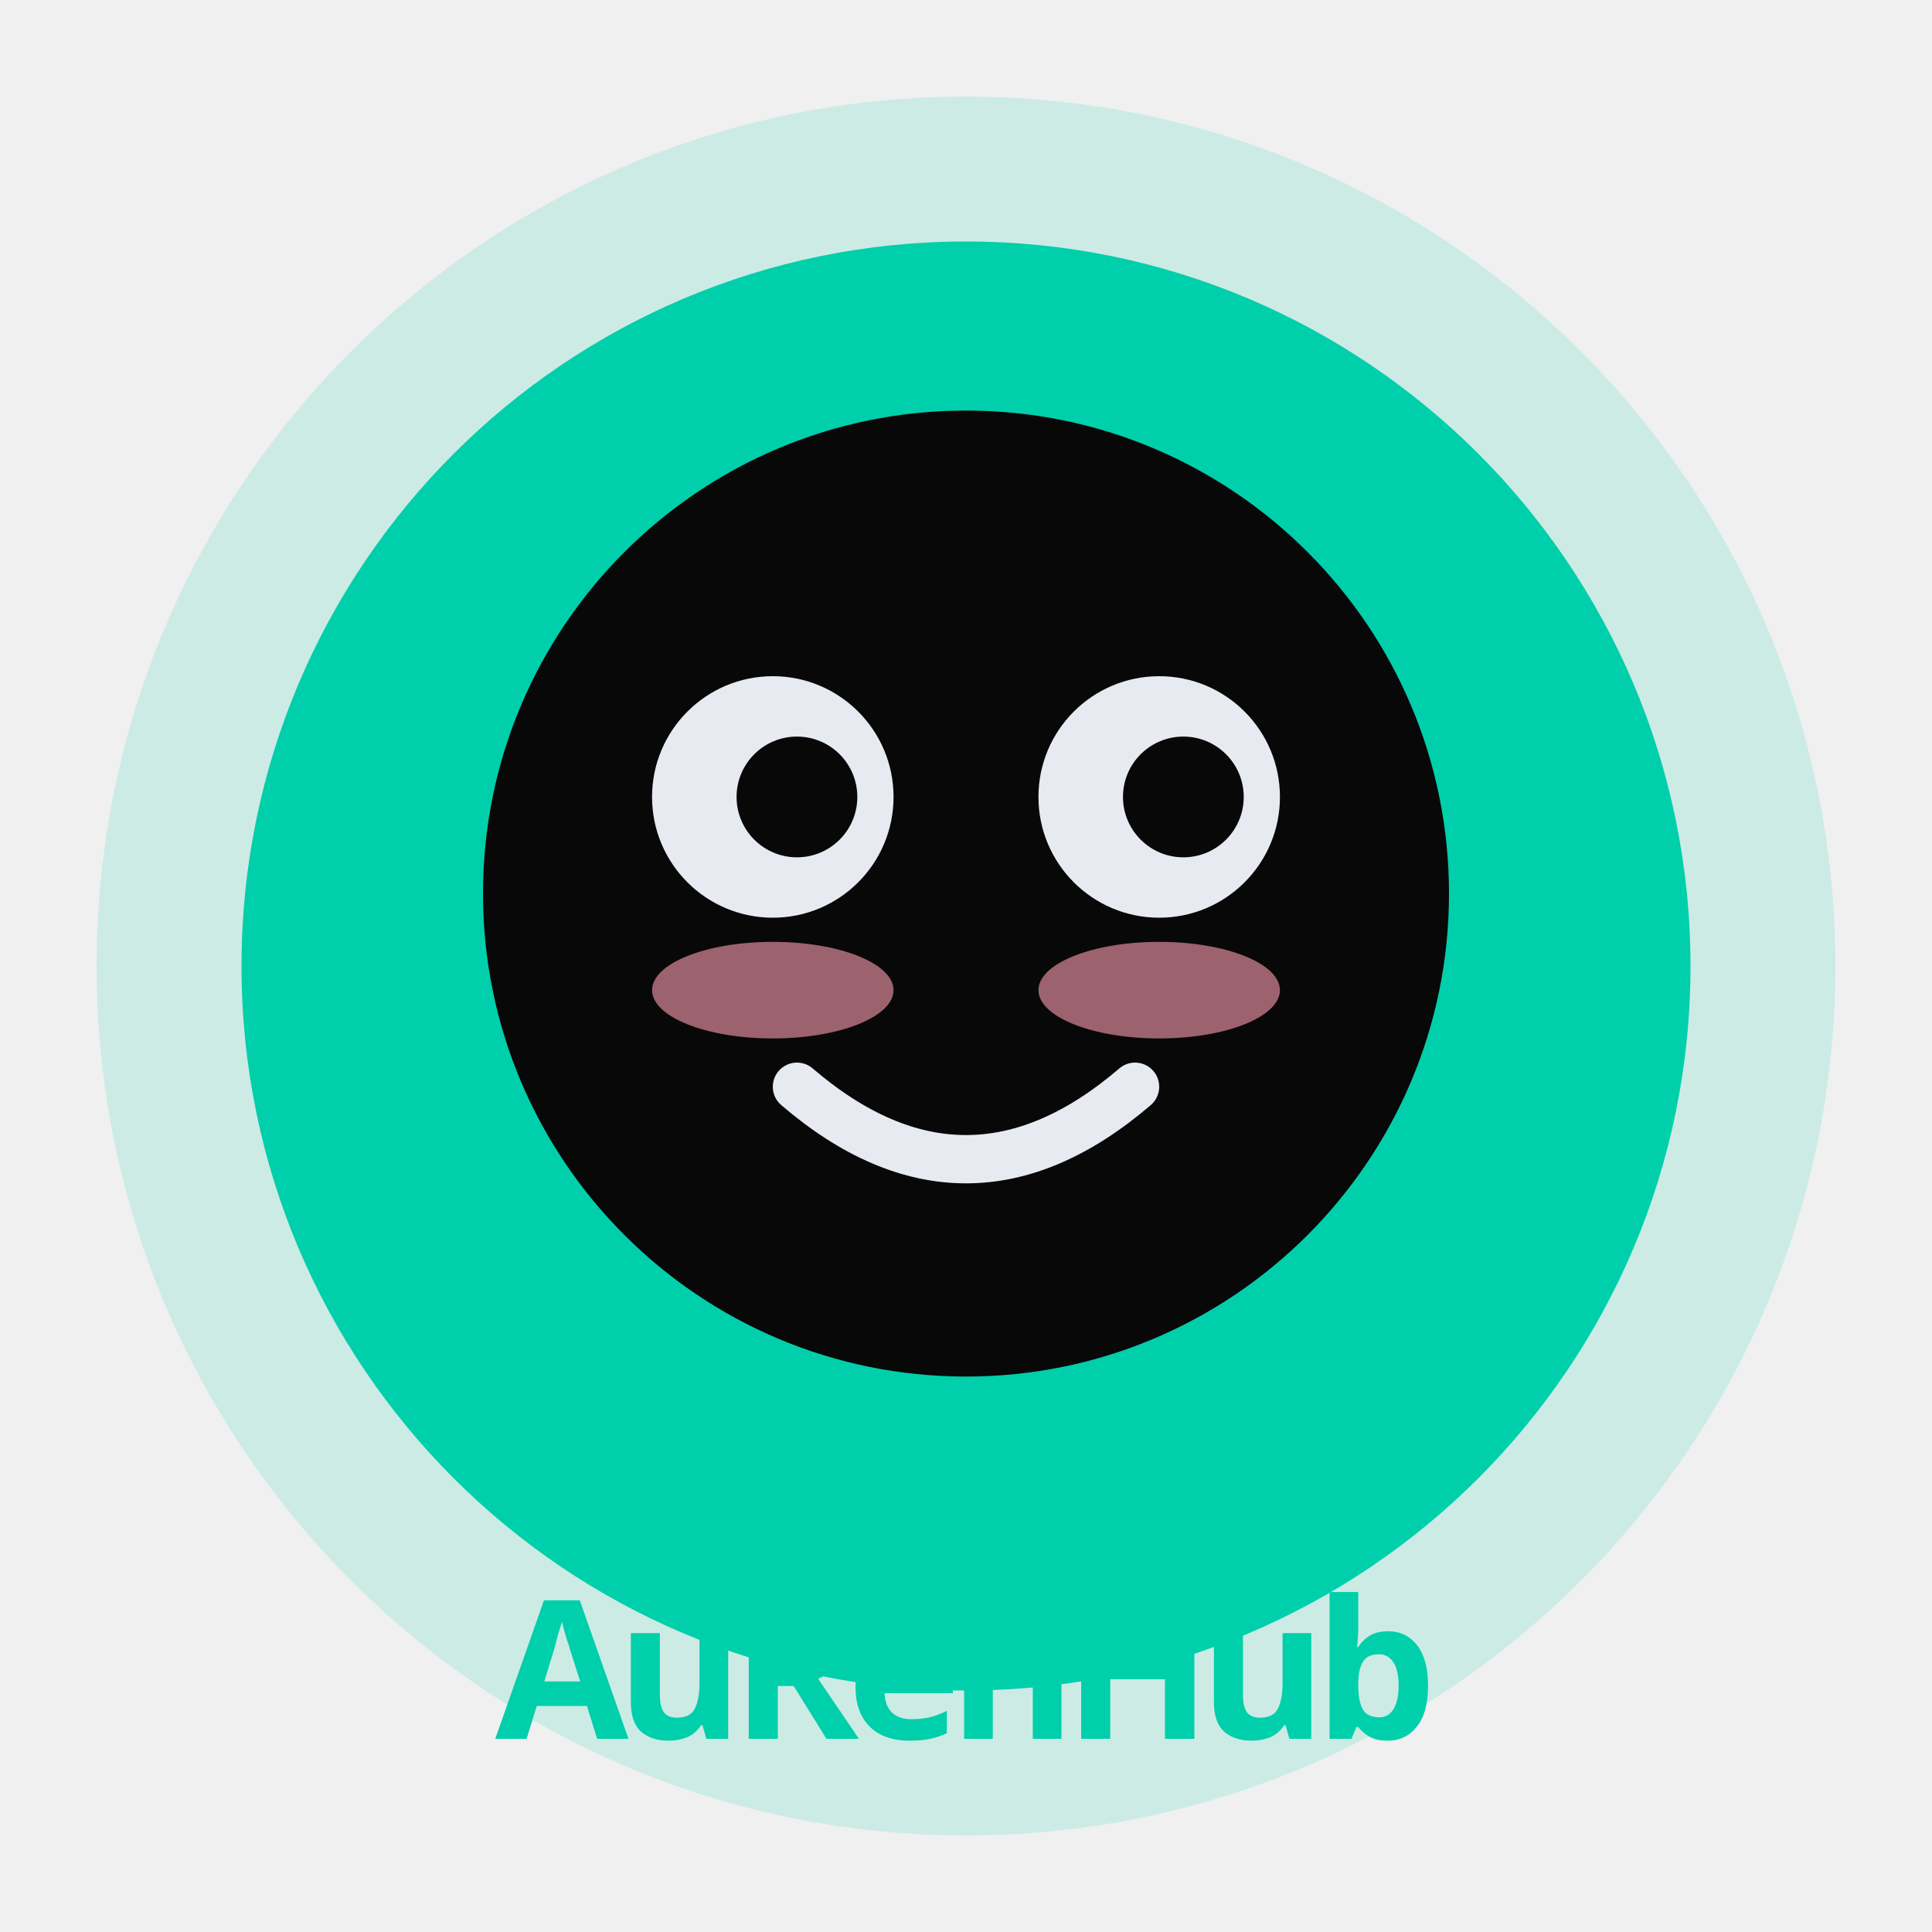
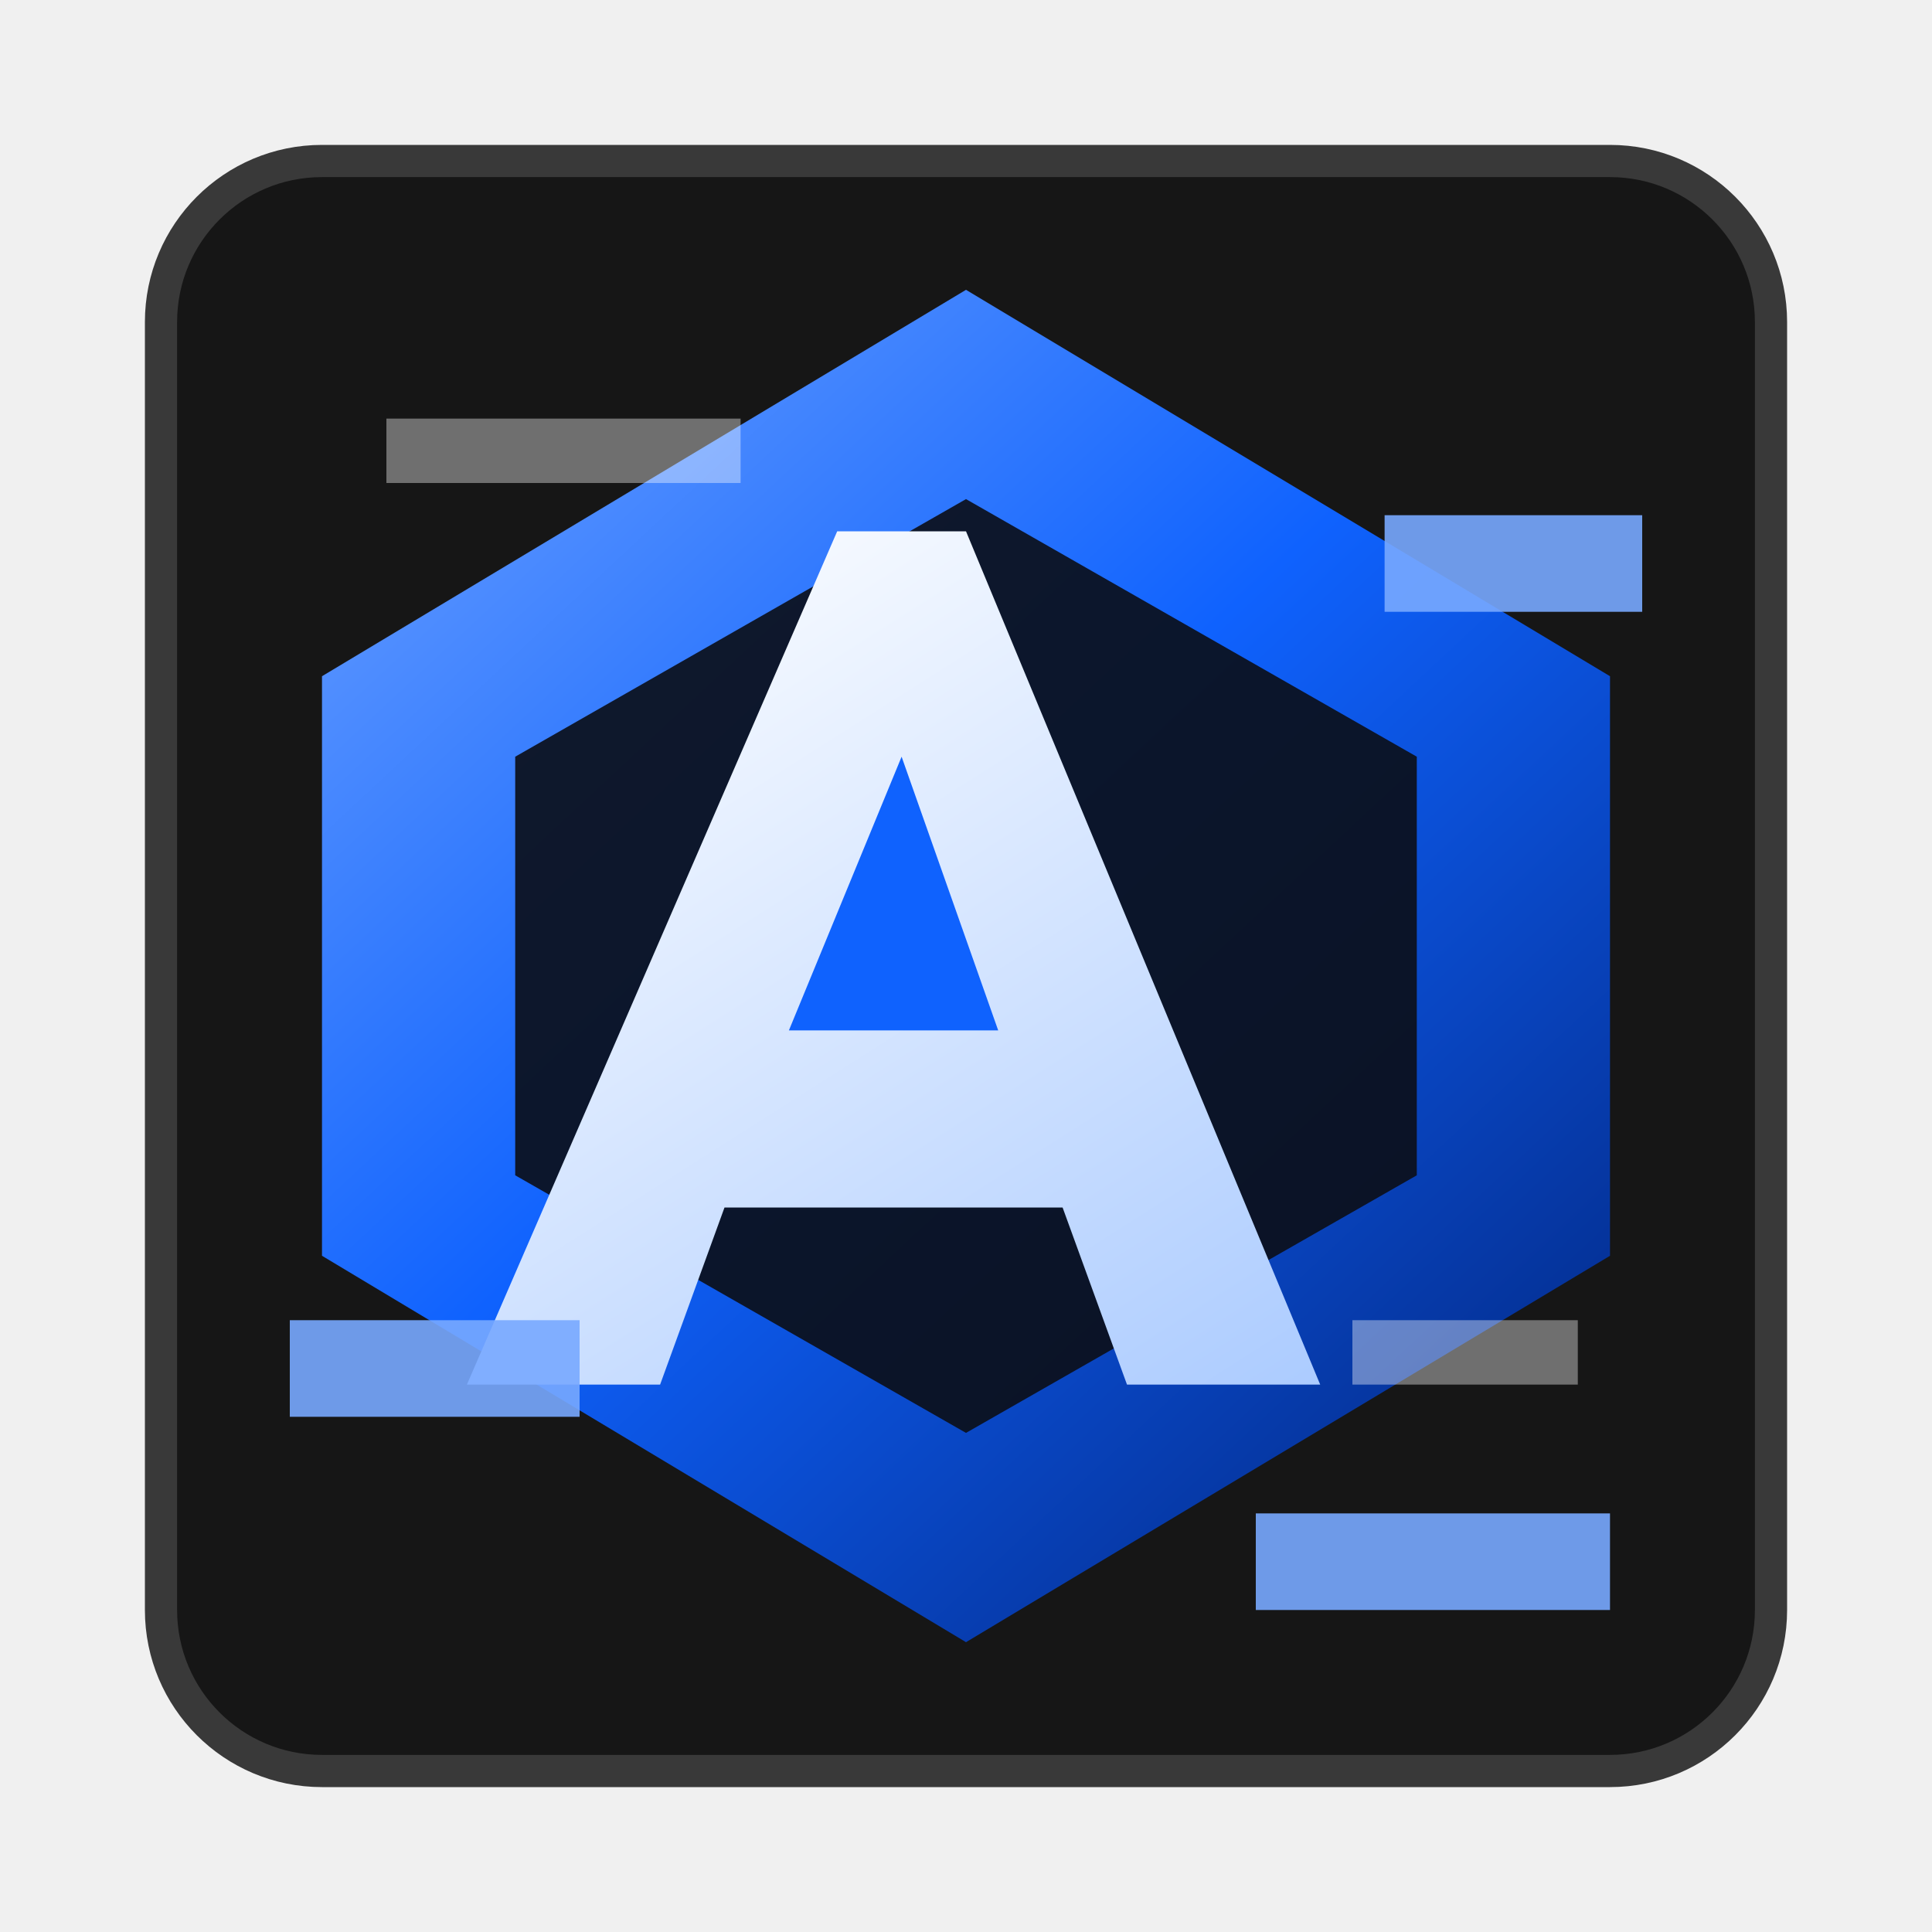
- <svg xmlns="http://www.w3.org/2000/svg" width="80" height="80" viewBox="0 0 80 80">
-   <circle cx="40" cy="40" r="36" fill="#00cfab" opacity="0.15" />
-   <circle cx="40" cy="40" r="30" fill="#00cfab" />
-   <circle cx="40" cy="37" r="20" fill="#080809" />
-   <circle cx="32" cy="33" r="5" fill="#e8eaf2" />
-   <circle cx="48" cy="33" r="5" fill="#e8eaf2" />
-   <circle cx="33" cy="33" r="2.5" fill="#080809" />
-   <circle cx="49" cy="33" r="2.5" fill="#080809" />
-   <ellipse cx="32" cy="41" rx="5" ry="2" fill="#ff9eb0" opacity="0.6" />
-   <ellipse cx="48" cy="41" rx="5" ry="2" fill="#ff9eb0" opacity="0.6" />
-   <path d="M33 45 Q40 51 47 45" stroke="#e8eaf2" stroke-width="2" stroke-linecap="round" fill="none" />
-   <text x="40" y="72" text-anchor="middle" font-family="system-ui,sans-serif" font-size="8" font-weight="900" fill="#00cfab" letter-spacing="-0.5">AuRenHub</text>
+ <svg xmlns="http://www.w3.org/2000/svg" width="240" height="240" viewBox="0 0 240 240" fill="none">
+   <defs>
+     <linearGradient id="b" x1="36" y1="30" x2="204" y2="210" gradientUnits="userSpaceOnUse">
+       <stop stop-color="#78a9ff" />
+       <stop offset="0.46" stop-color="#0f62fe" />
+       <stop offset="1" stop-color="#001d6c" />
+     </linearGradient>
+     <linearGradient id="c" x1="80" y1="60" x2="160" y2="186" gradientUnits="userSpaceOnUse">
+       <stop stop-color="#ffffff" />
+       <stop offset="1" stop-color="#a6c8ff" />
+     </linearGradient>
+   </defs>
+   <rect x="20" y="20" width="200" height="200" rx="20" fill="#161616" stroke="#393939" stroke-width="4" />
+   <path d="M120 36L200 84V156L120 204L40 156V84L120 36Z" fill="url(#b)" />
+   <path d="M120 62L176 94V146L120 178L64 146V94L120 62Z" fill="#0b0f1a" opacity="0.92" />
+   <path d="M120 66L164 172H140L132 150H90L82 172H58L104 66H120Z" fill="url(#c)" />
+   <path d="M98 128H124L112 94L98 128Z" fill="#0f62fe" />
+   <path d="M172 64h32v12h-32zM36 164h36v12H36zM156 188h44v12h-44z" fill="#78a9ff" opacity="0.9" />
+   <path d="M48 52h44v8H48zM168 164h28v8h-28z" fill="#ffffff" opacity="0.38" />
</svg>
